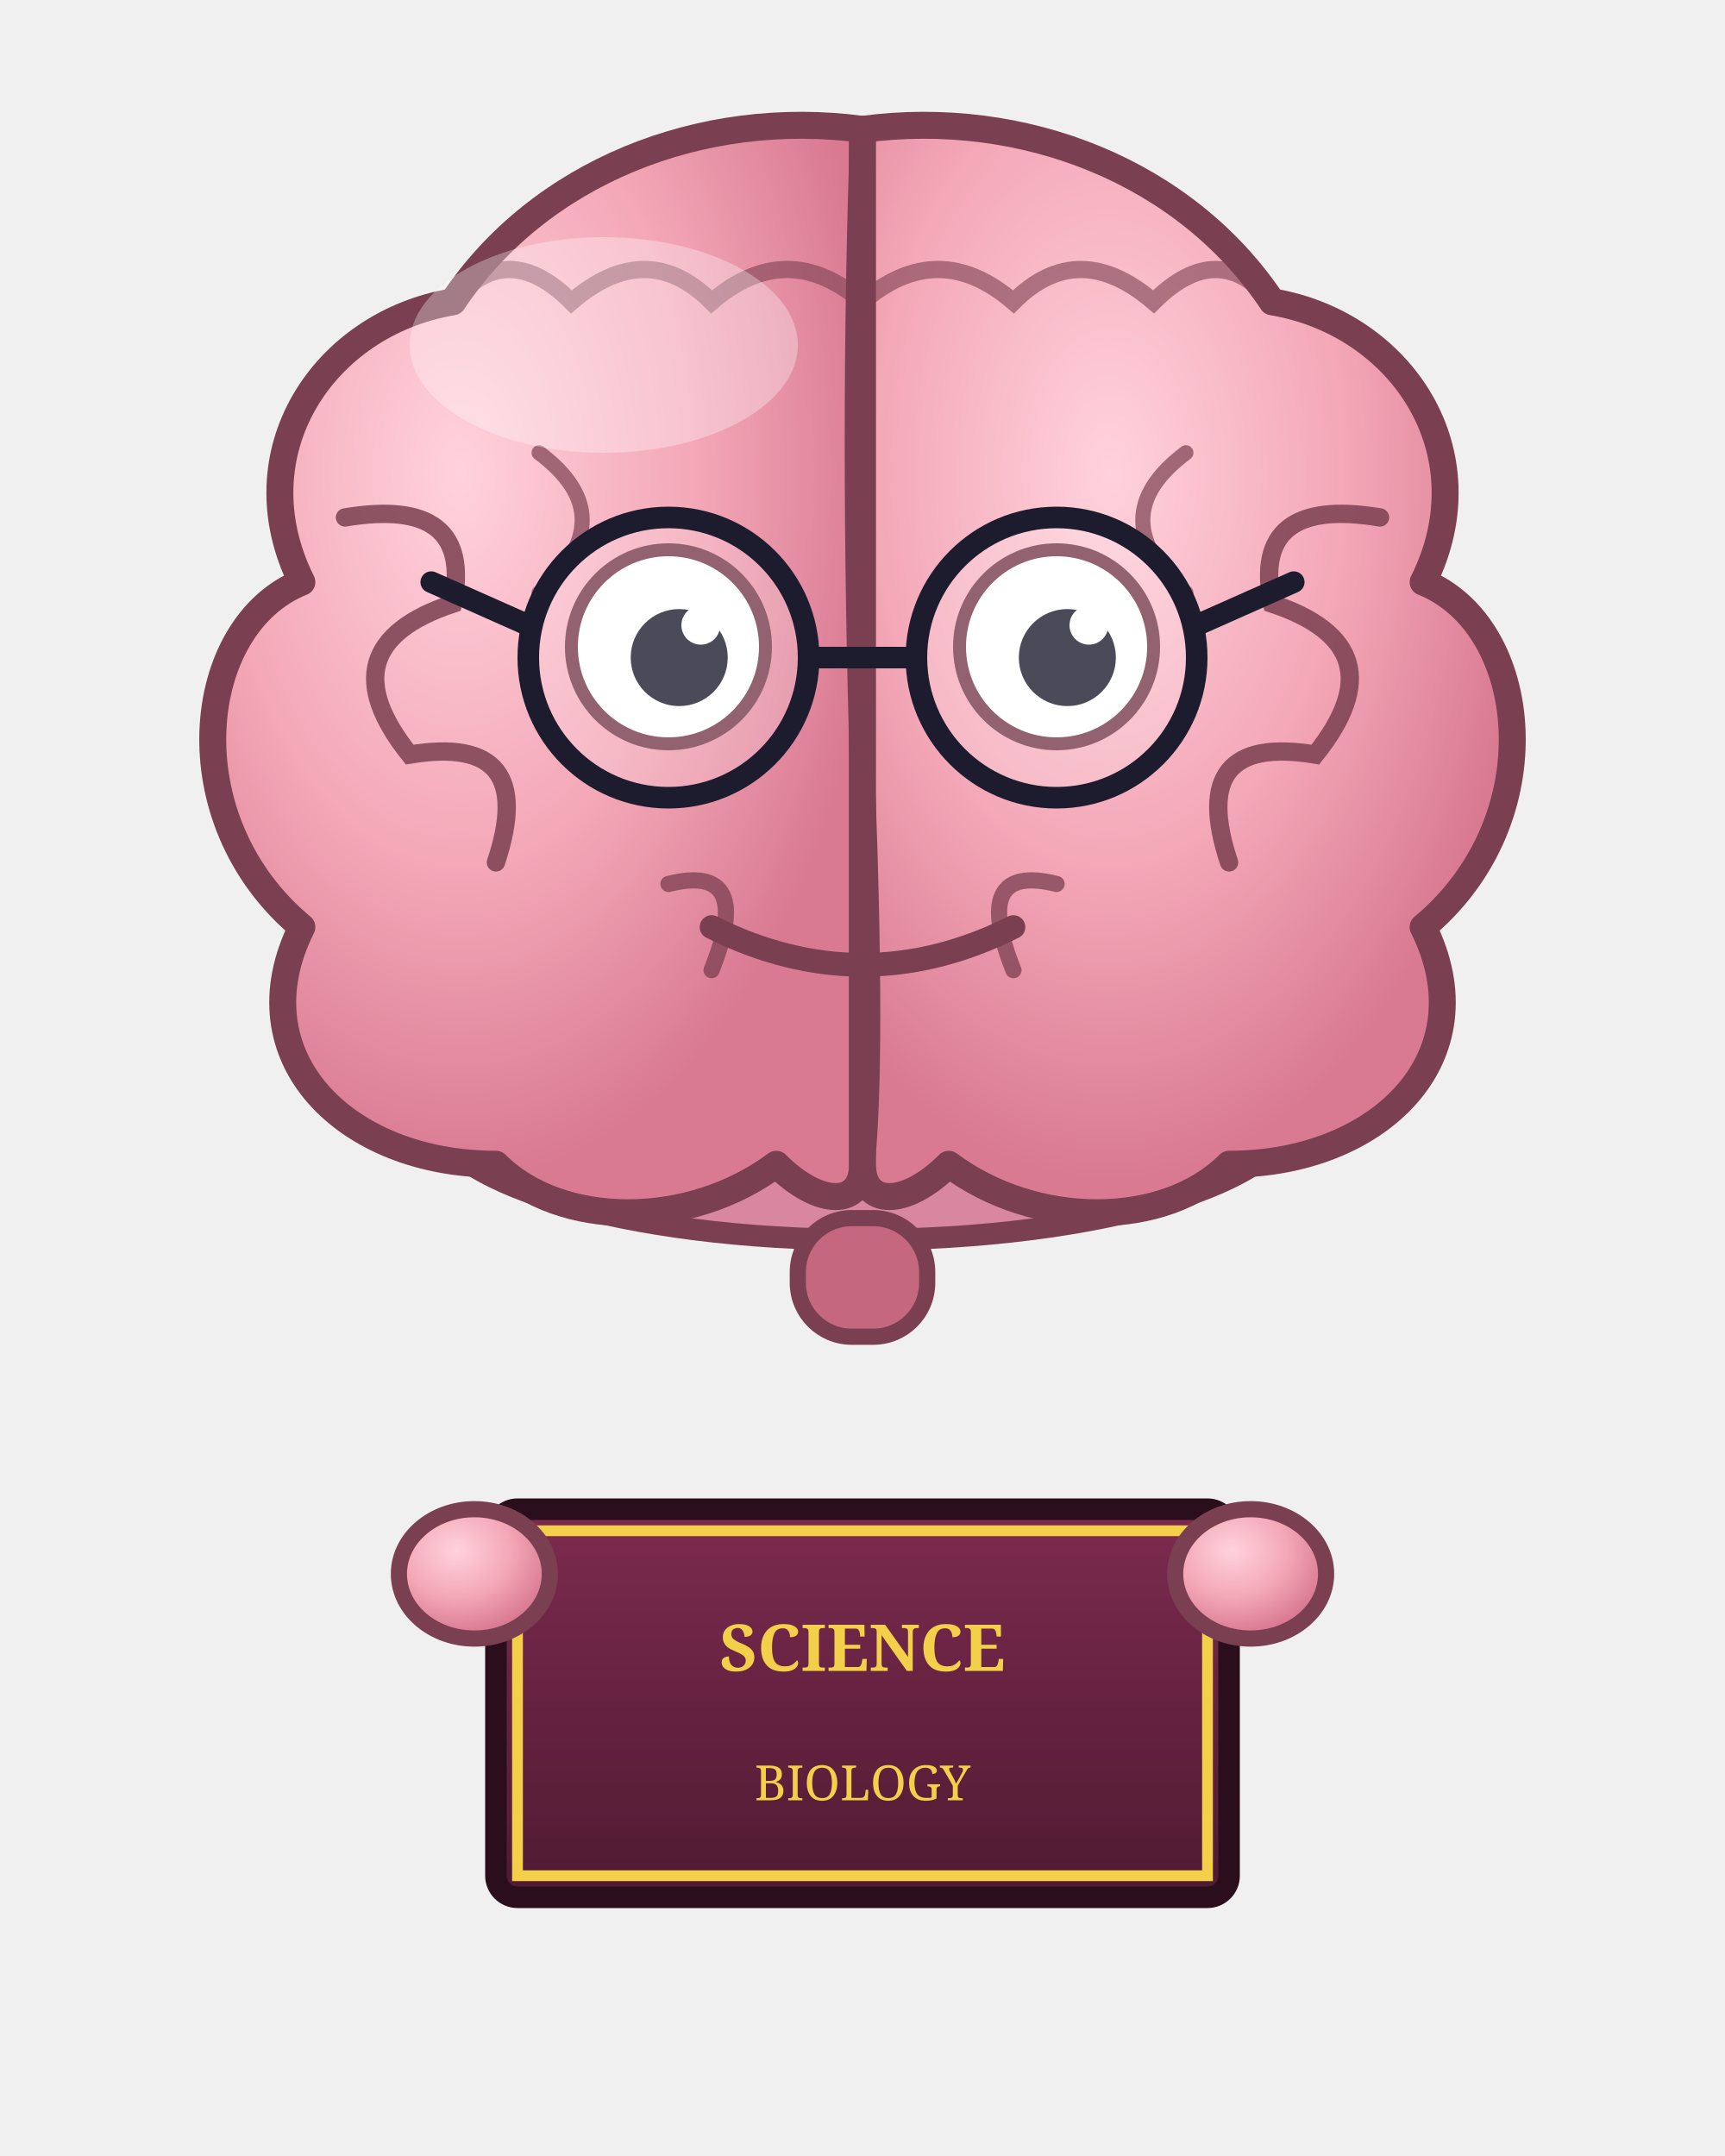
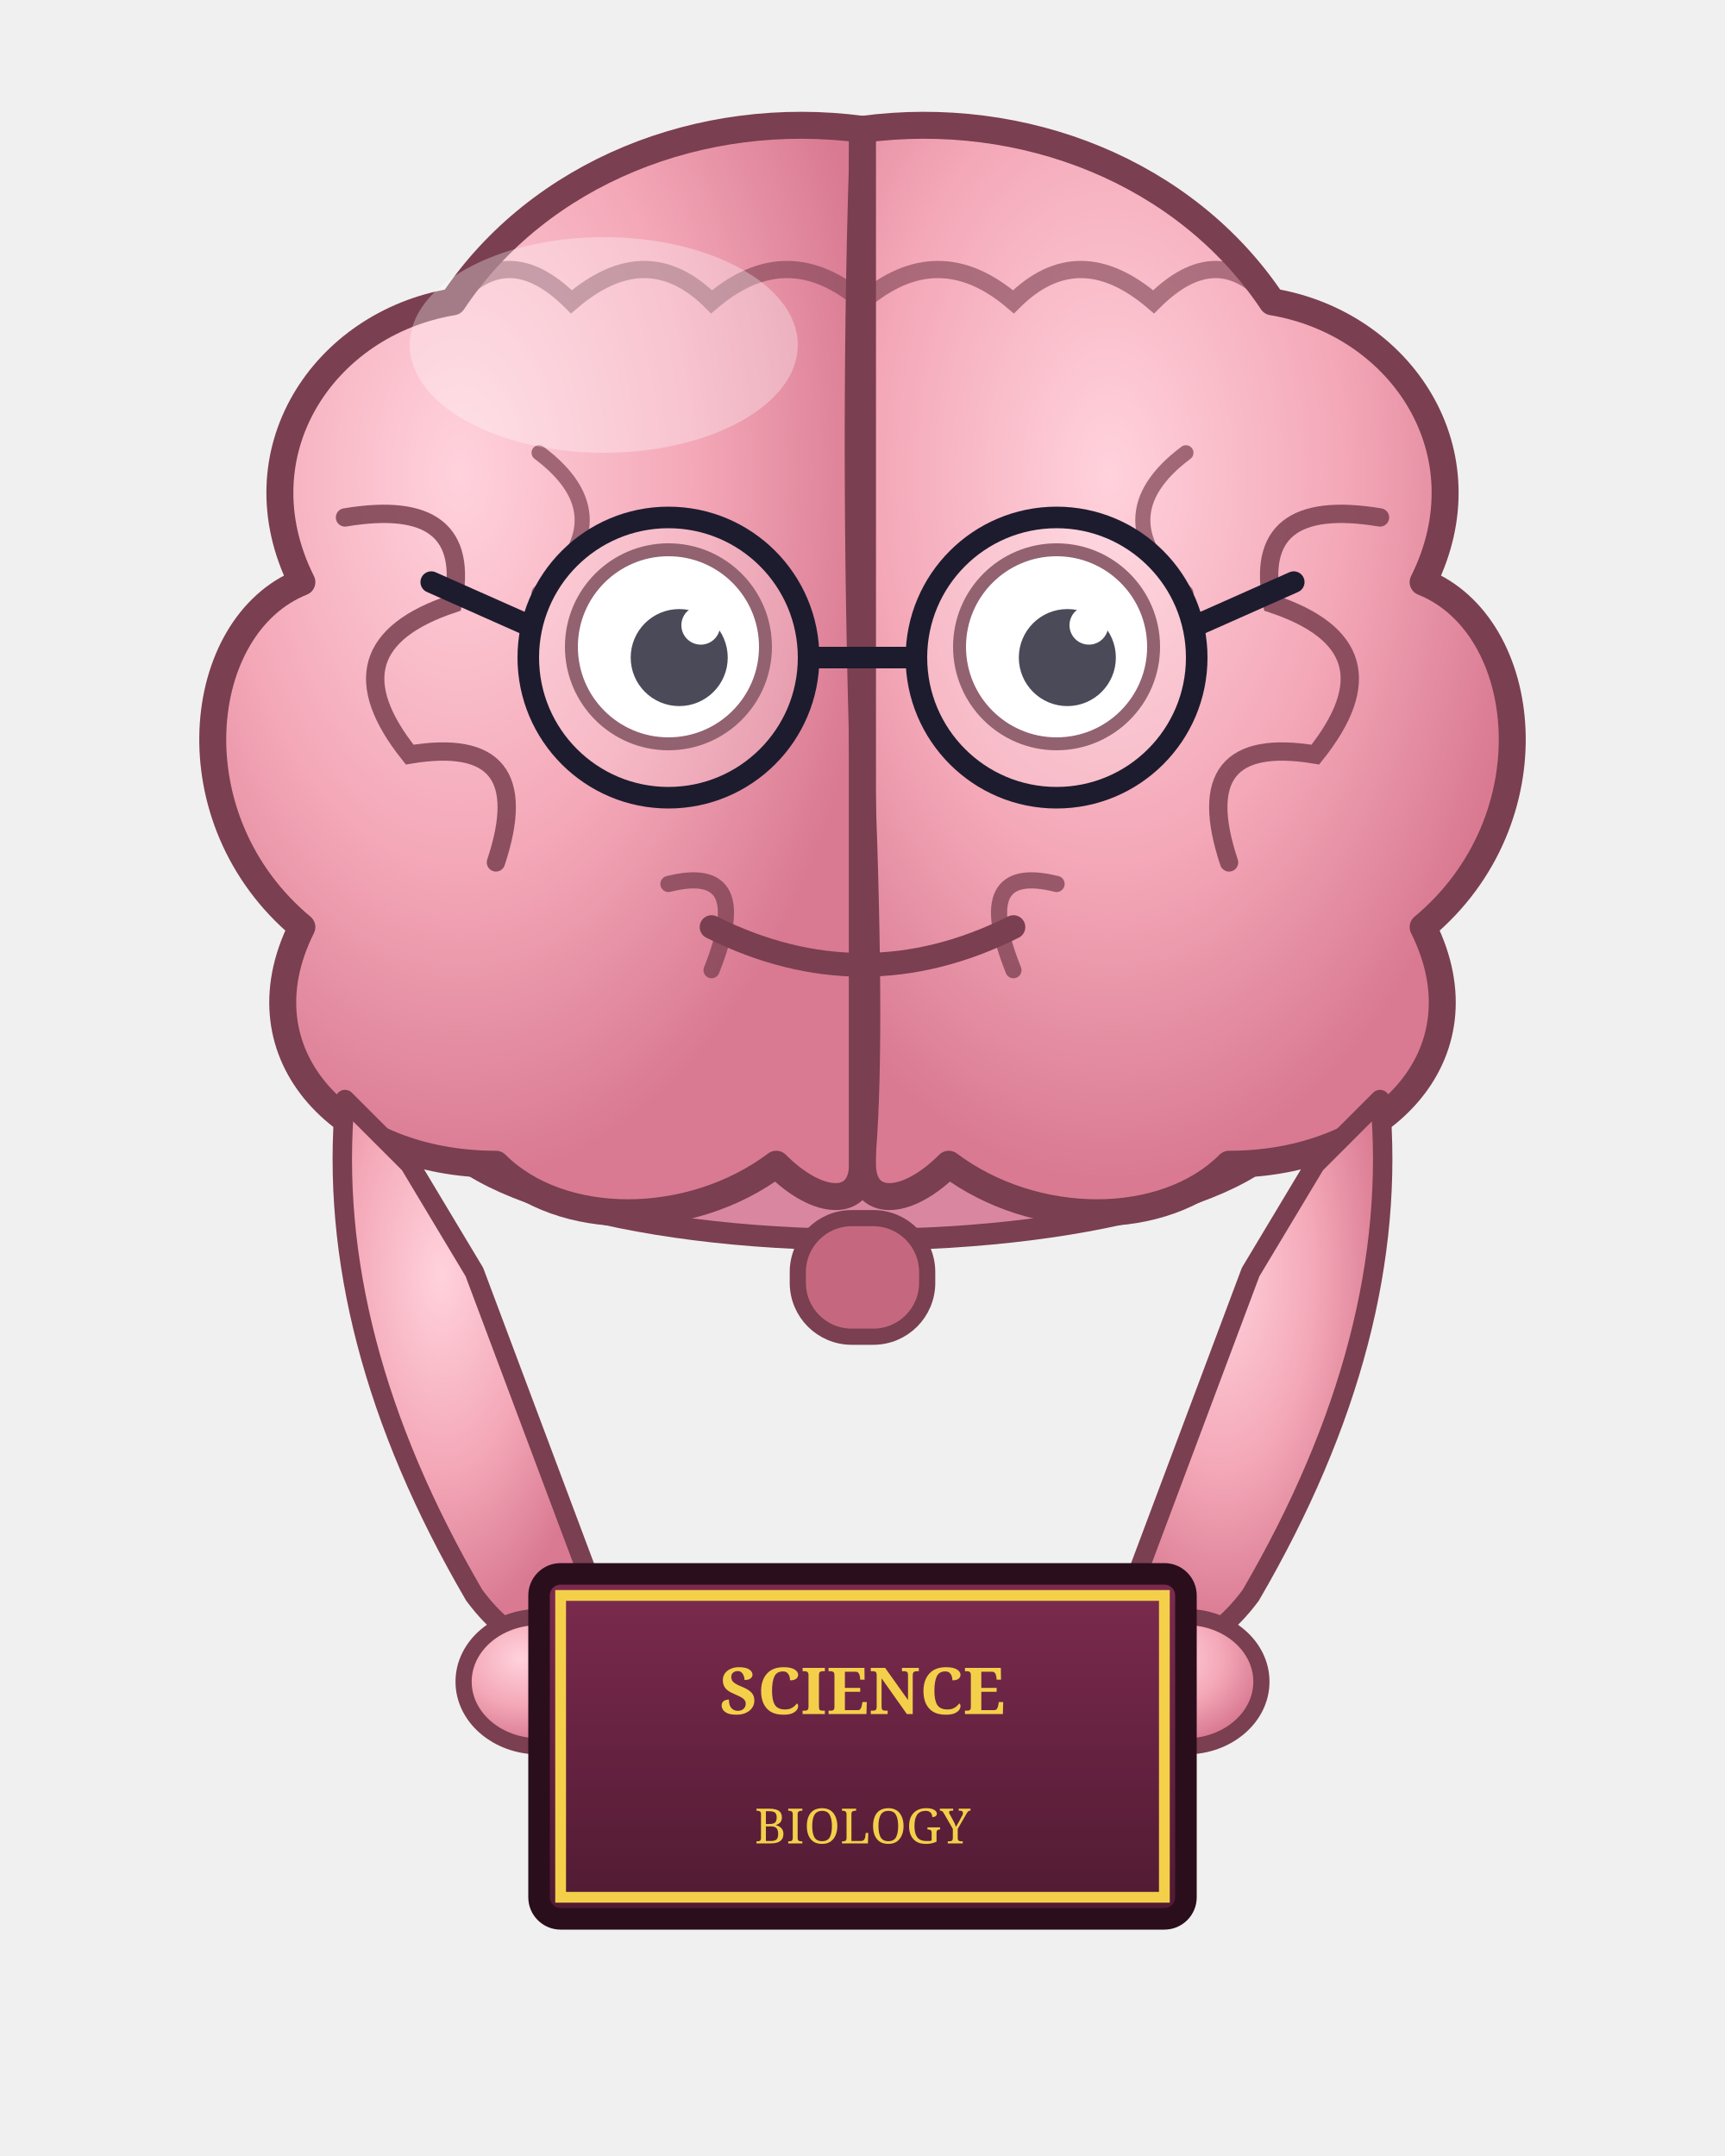
<svg xmlns="http://www.w3.org/2000/svg" viewBox="0 0 160 200" role="img" aria-label="Teen brain mascot with reading glasses - stage 3 of 7">
  <defs>
    <radialGradient id="brain" cx="38%" cy="32%" r="65%">
      <stop offset="0%" stop-color="#ffd2dc" />
      <stop offset="55%" stop-color="#f4a8b8" />
      <stop offset="100%" stop-color="#d97a92" />
    </radialGradient>
    <linearGradient id="book" x1="0%" y1="0%" x2="0%" y2="100%">
      <stop offset="0%" stop-color="#7d2b4f" />
      <stop offset="100%" stop-color="#4f1a32" />
    </linearGradient>
  </defs>
  <ellipse cx="80" cy="103" rx="40" ry="12" fill="#d987a0" stroke="#7a3f50" stroke-width="2" />
  <path d="M44,103 Q52,98 60,104 Q68,98 76,104 Q84,98 92,104 Q100,98 108,104 Q114,99 116,103" stroke="#7a3f50" stroke-width="1.2" fill="none" opacity="0.65" />
  <rect x="74" y="113" width="12" height="11" rx="5" fill="#c5687f" stroke="#7a3f50" stroke-width="1.5" />
  <path d="M 80,12 C 65,10 50,16 42,28 C 30,30 22,42 28,54 C 18,58 16,76 28,86 C 22,98 32,108 46,108 C 52,114 64,114 72,108 C 76,112 80,112 80,108 Z" fill="url(#brain)" stroke="#7a3f50" stroke-width="2.5" stroke-linejoin="round" />
  <path d="M 80,12 C 95,10 110,16 118,28 C 130,30 138,42 132,54 C 142,58 144,76 132,86 C 138,98 128,108 114,108 C 108,114 96,114 88,108 C 84,112 80,112 80,108 Z" fill="url(#brain)" stroke="#7a3f50" stroke-width="2.5" stroke-linejoin="round" />
  <path d="M 42,28 Q 47,22 53,28 Q 60,22 66,28 Q 73,22 80,28 Q 87,22 94,28 Q 100,22 107,28 Q 113,22 118,28" stroke="#7a3f50" stroke-width="1.6" fill="none" opacity="0.6" />
  <path d="M 80,12 Q 79,40 80,72 Q 81,98 80,108" stroke="#7a3f50" stroke-width="2.3" fill="none" stroke-linecap="round" />
  <path d="M 32,48 Q 44,46 42,56 Q 30,60 38,70 Q 50,68 46,80" stroke="#7a3f50" stroke-width="1.7" fill="none" stroke-linecap="round" opacity="0.85" />
  <path d="M 50,42 Q 58,48 50,55" stroke="#7a3f50" stroke-width="1.4" fill="none" stroke-linecap="round" opacity="0.7" />
  <path d="M 62,82 Q 70,80 66,90" stroke="#7a3f50" stroke-width="1.5" fill="none" stroke-linecap="round" opacity="0.75" />
  <path d="M 128,48 Q 116,46 118,56 Q 130,60 122,70 Q 110,68 114,80" stroke="#7a3f50" stroke-width="1.7" fill="none" stroke-linecap="round" opacity="0.85" />
  <path d="M 110,42 Q 102,48 110,55" stroke="#7a3f50" stroke-width="1.4" fill="none" stroke-linecap="round" opacity="0.7" />
  <path d="M 98,82 Q 90,80 94,90" stroke="#7a3f50" stroke-width="1.5" fill="none" stroke-linecap="round" opacity="0.75" />
  <ellipse cx="56" cy="32" rx="18" ry="10" fill="white" opacity="0.32" />
  <circle cx="62" cy="60" r="9" fill="white" stroke="#7a3f50" stroke-width="1.2" />
  <circle cx="98" cy="60" r="9" fill="white" stroke="#7a3f50" stroke-width="1.2" />
  <circle cx="63" cy="61" r="4.5" fill="#222234" />
  <circle cx="99" cy="61" r="4.5" fill="#222234" />
  <circle cx="65" cy="58" r="1.8" fill="white" />
  <circle cx="101" cy="58" r="1.8" fill="white" />
  <g stroke="#1c1c2e" stroke-width="2" fill="none">
    <circle cx="62" cy="61" r="13" fill="#ffffff" fill-opacity="0.18" />
    <circle cx="98" cy="61" r="13" fill="#ffffff" fill-opacity="0.18" />
    <line x1="75" y1="61" x2="85" y2="61" />
    <line x1="49" y1="58" x2="40" y2="54" stroke-linecap="round" />
    <line x1="111" y1="58" x2="120" y2="54" stroke-linecap="round" />
  </g>
  <path d="M 66,86 Q 80,93 94,86" stroke="#7a3f50" stroke-width="2.2" fill="none" stroke-linecap="round" />
-   <g transform="translate(80, 158)">
-     <rect x="-34" y="-18" width="68" height="36" rx="2" fill="url(#book)" stroke="#2a0e1c" stroke-width="2" />
-     <rect x="-32" y="-16" width="64" height="32" fill="none" stroke="#f4d04a" stroke-width="1" />
+   <path d="M 32,102 Q 30,124 44,148 Q 50,156 56,150 Q 50,134 44,118 Q 38,108 38,108 Z" fill="url(#brain)" stroke="#7a3f50" stroke-width="1.8" stroke-linejoin="round" />
+   <path d="M 128,102 Q 130,124 116,148 Q 110,156 104,150 Q 110,134 116,118 Q 122,108 122,108 Z" fill="url(#brain)" stroke="#7a3f50" stroke-width="1.8" stroke-linejoin="round" />
+   <ellipse cx="50" cy="156" rx="7" ry="6" fill="url(#brain)" stroke="#7a3f50" stroke-width="1.5" />
+   <ellipse cx="110" cy="156" rx="7" ry="6" fill="url(#brain)" stroke="#7a3f50" stroke-width="1.5" />
+   <g transform="translate(80, 162)">
+     <rect x="-30" y="-16" width="60" height="32" rx="2" fill="url(#book)" stroke="#2a0e1c" stroke-width="2" />
+     <rect x="-28" y="-14" width="56" height="28" fill="none" stroke="#f4d04a" stroke-width="1" />
    <text x="0" y="-3" font-family="Georgia, serif" font-size="6" font-weight="bold" fill="#f4d04a" text-anchor="middle">SCIENCE</text>
    <text x="0" y="9" font-family="Georgia, serif" font-size="4.5" fill="#f4d04a" text-anchor="middle">BIOLOGY</text>
  </g>
-   <ellipse cx="44" cy="146" rx="7" ry="6" fill="url(#brain)" stroke="#7a3f50" stroke-width="1.5" />
-   <ellipse cx="116" cy="146" rx="7" ry="6" fill="url(#brain)" stroke="#7a3f50" stroke-width="1.5" />
</svg>
